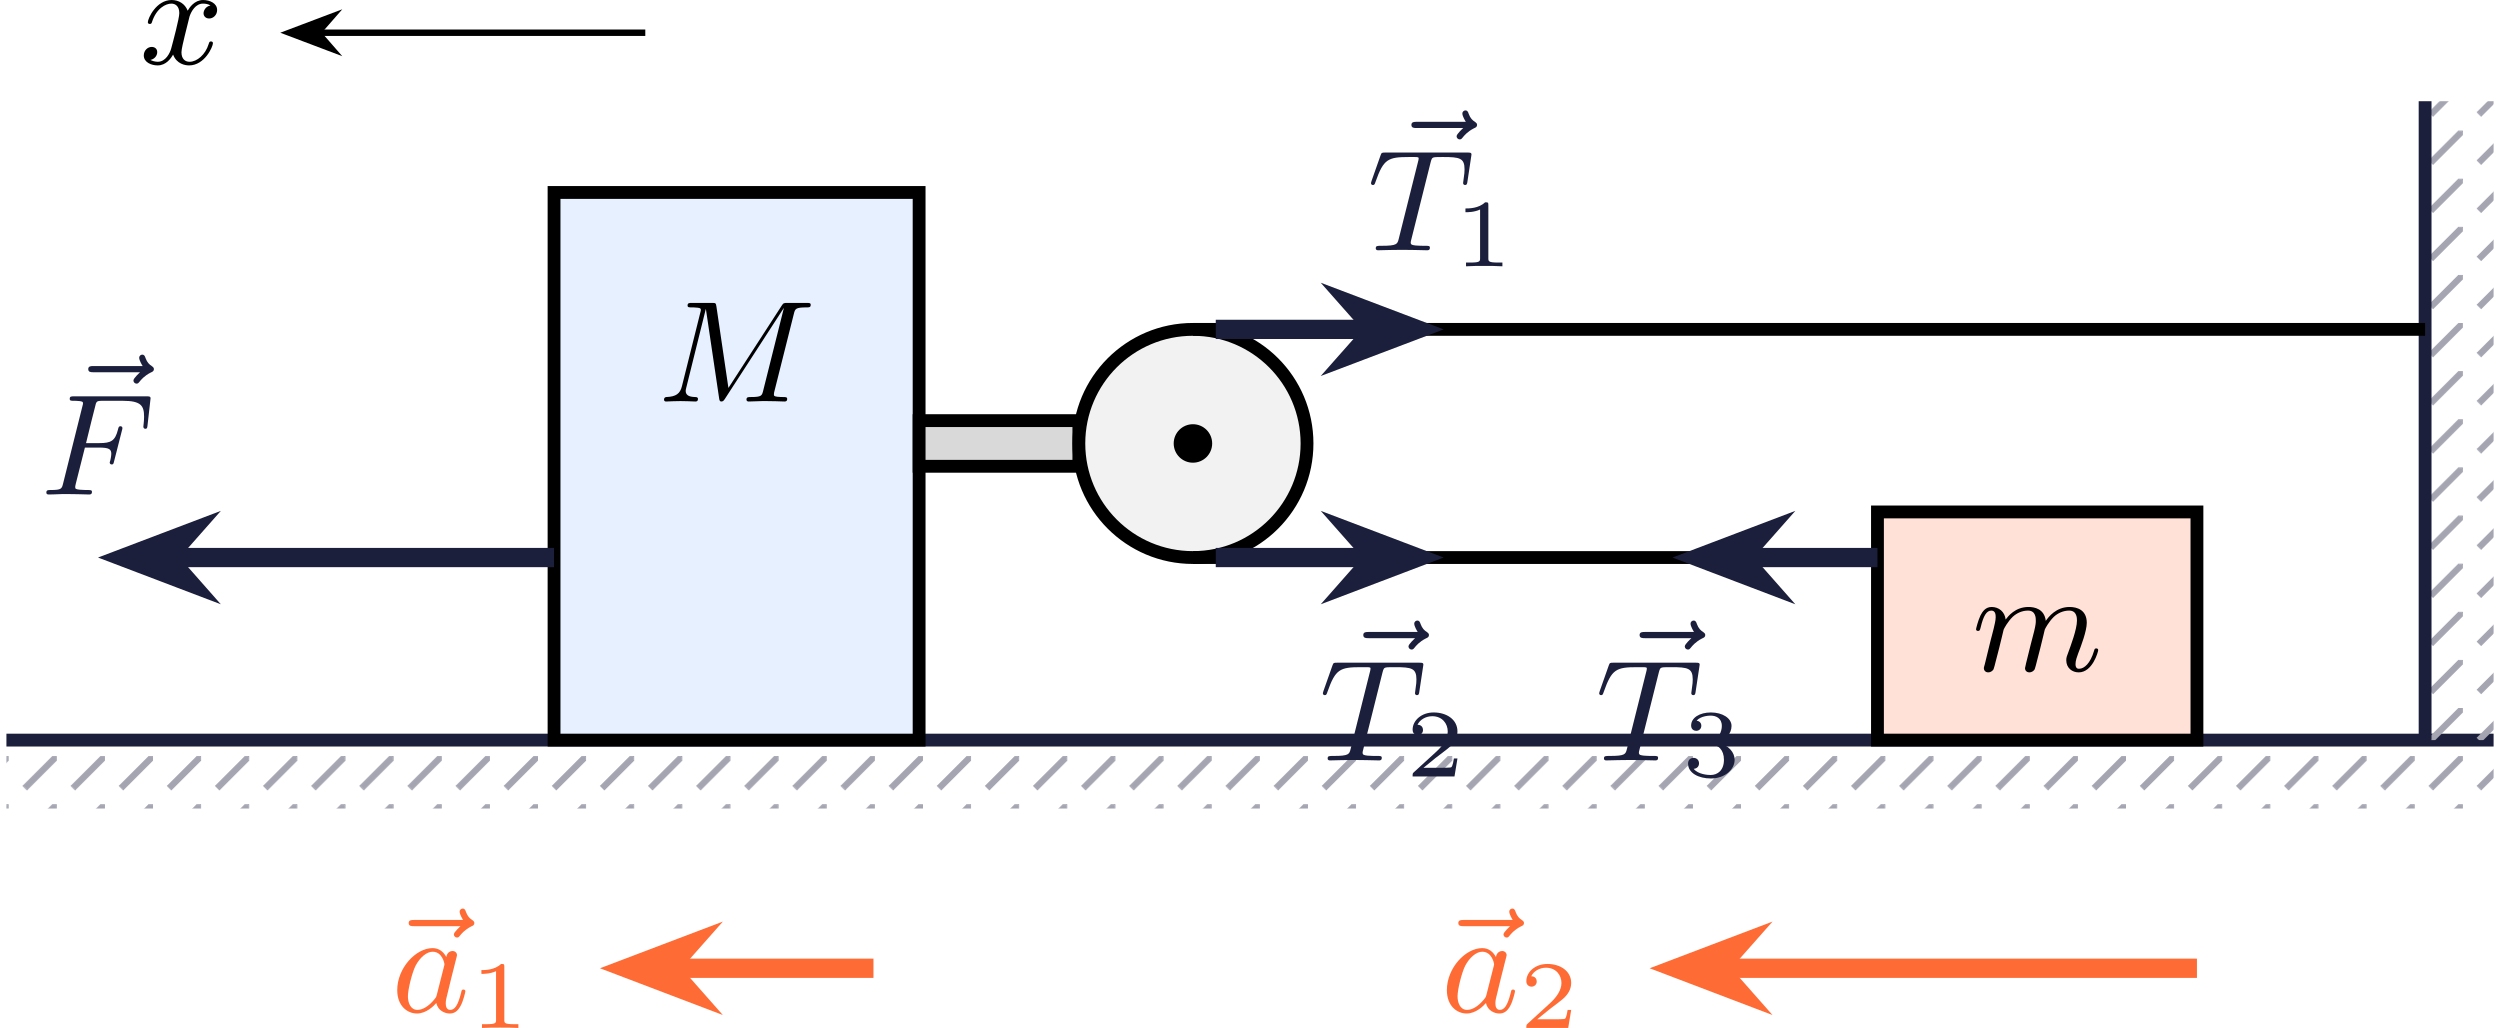
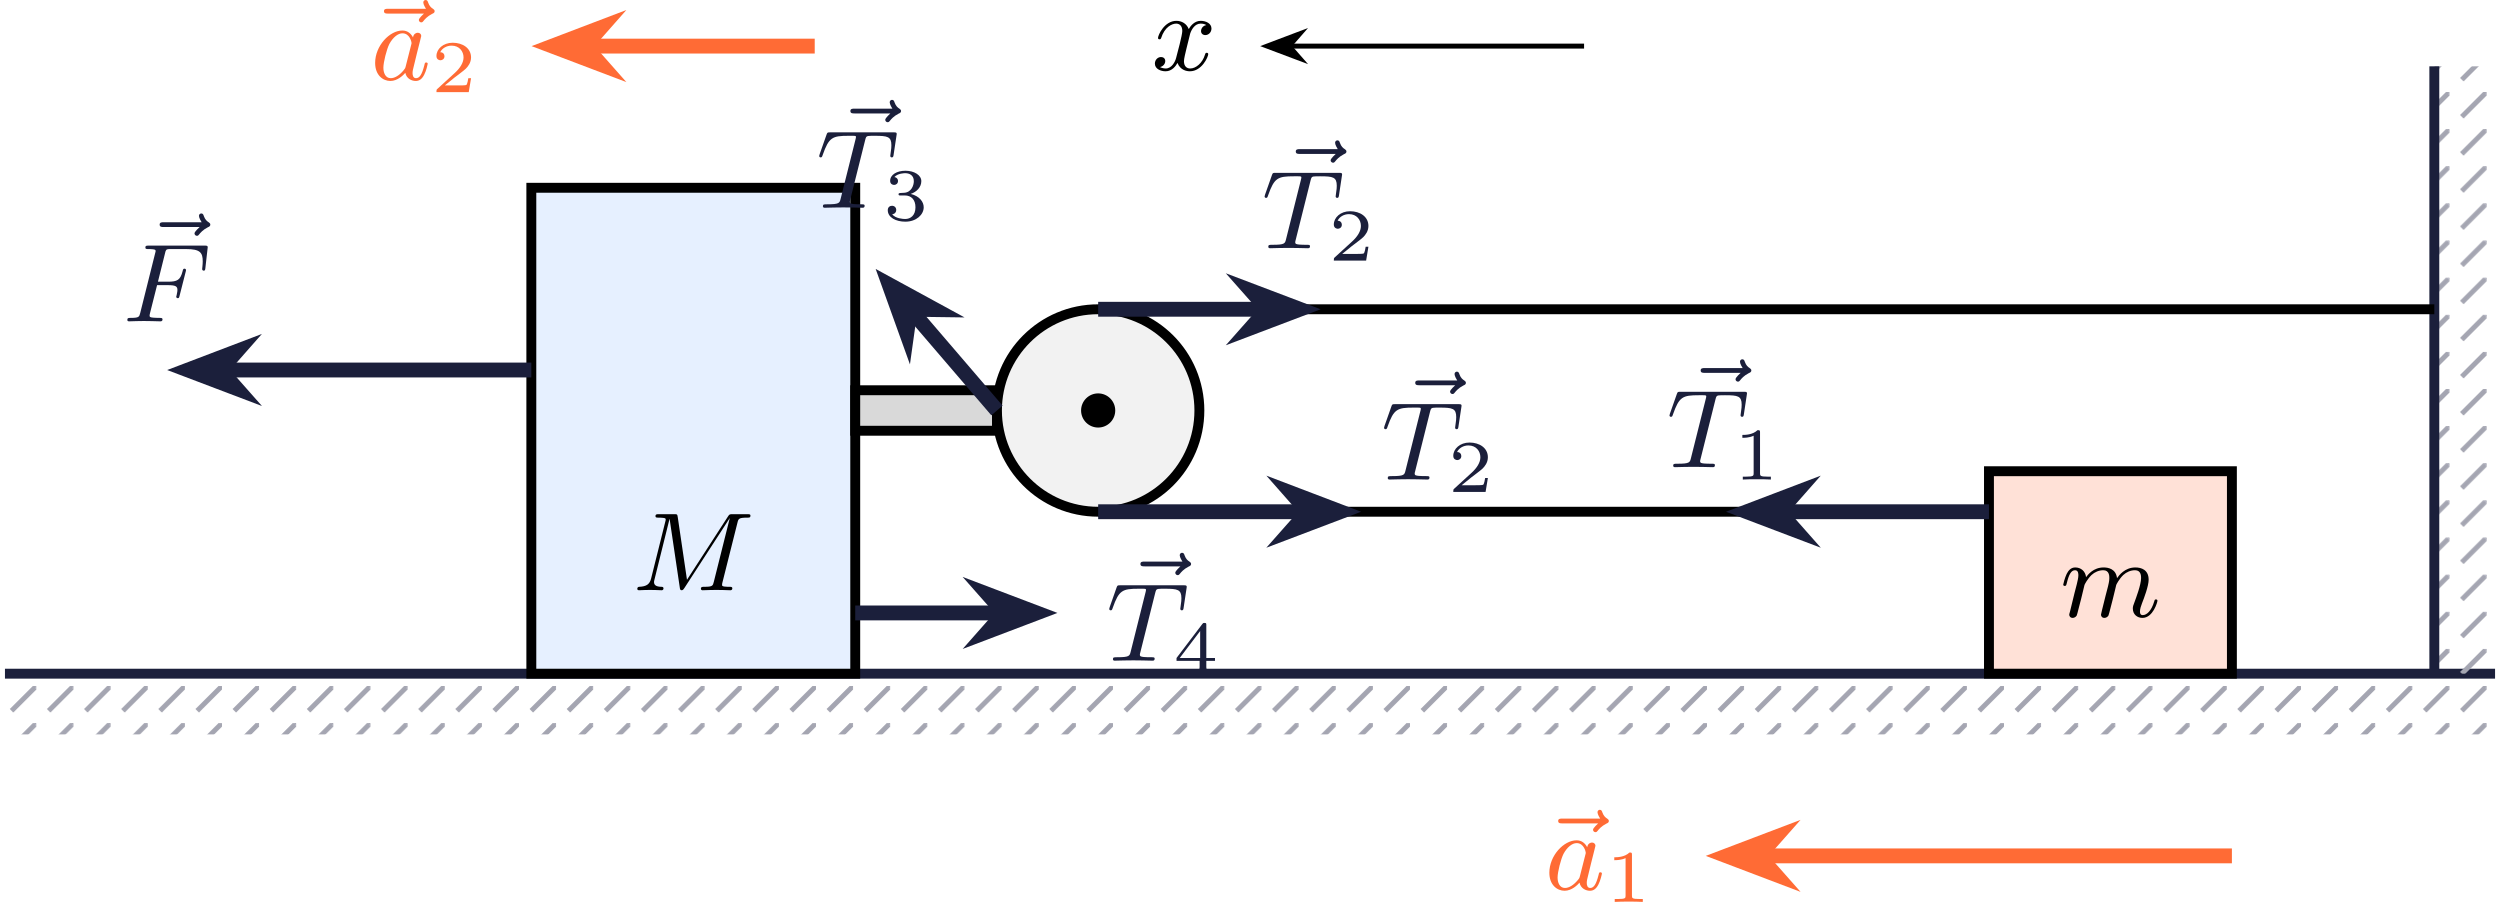
- <svg xmlns="http://www.w3.org/2000/svg" xmlns:xlink="http://www.w3.org/1999/xlink" version="1.1" width="201.871pt" height="83.005pt" viewBox="-69.172 -66.791 155.285 63.85">
+ <svg xmlns="http://www.w3.org/2000/svg" xmlns:xlink="http://www.w3.org/1999/xlink" version="1.1" width="261.66pt" height="94.397pt" viewBox="-70.008 -66.692 201.277 72.613">
  <defs>
-     <pattern id="pat0-a4a5b1" x="-.996" y="-.996" width="2.989" height="2.989" viewBox="-.996 -.996 2.989 2.989" patternUnits="userSpaceOnUse" patternTransform="matrix(1 0 0 -1 -34.7593 -20.8205)" overflow="visible">
+     <pattern id="pat0-a4a5b1" x="-.996" y="-.996" width="2.989" height="2.989" viewBox="-.996 -.996 2.989 2.989" patternUnits="userSpaceOnUse" patternTransform="matrix(1 0 0 -1 -27.2312 -12.4543)" overflow="visible">
      <clipPath id="pc0">
        <rect x="-.996" y="-.996" width="4.981" height="4.981" />
      </clipPath>
      <g clip-path="url(#pc0)">
        <path d="M0 0L3.09 3.09" stroke="#a4a5b1" fill="none" stroke-width=".399" stroke-miterlimit="10" />
      </g>
    </pattern>
-     <pattern id="pat1-a4a5b1" x="-.996" y="-.996" width="2.989" height="2.989" viewBox="-.996 -.996 2.989 2.989" patternUnits="userSpaceOnUse" patternTransform="matrix(1 0 0 -1 -34.7593 -20.8205)" overflow="visible">
+     <pattern id="pat1-a4a5b1" x="-.996" y="-.996" width="2.989" height="2.989" viewBox="-.996 -.996 2.989 2.989" patternUnits="userSpaceOnUse" patternTransform="matrix(1 0 0 -1 -27.2312 -12.4543)" overflow="visible">
      <clipPath id="pc1">
        <rect x="-.996" y="-.996" width="4.981" height="4.981" />
      </clipPath>
      <g clip-path="url(#pc1)">
        <path d="M0 0L3.09 3.09" stroke="#a4a5b1" fill="none" stroke-width=".399" stroke-miterlimit="10" />
      </g>
    </pattern>
    <path id="g1-49" d="M2.146-3.796C2.146-3.975 2.122-3.975 1.943-3.975C1.548-3.593 .938-3.593 .723-3.593V-3.359C.879-3.359 1.273-3.359 1.632-3.527V-.508C1.632-.311 1.632-.233 1.016-.233H.759V0C1.088-.024 1.554-.024 1.889-.024S2.69-.024 3.019 0V-.233H2.762C2.146-.233 2.146-.311 2.146-.508V-3.796Z" />
    <path id="g1-50" d="M3.216-1.118H2.995C2.983-1.034 2.923-.64 2.833-.574C2.792-.538 2.307-.538 2.224-.538H1.106L1.871-1.16C2.074-1.321 2.606-1.704 2.792-1.883C2.971-2.062 3.216-2.367 3.216-2.792C3.216-3.539 2.54-3.975 1.739-3.975C.968-3.975 .43-3.467 .43-2.905C.43-2.6 .687-2.564 .753-2.564C.903-2.564 1.076-2.672 1.076-2.887C1.076-3.019 .998-3.21 .735-3.21C.873-3.515 1.237-3.742 1.65-3.742C2.277-3.742 2.612-3.276 2.612-2.792C2.612-2.367 2.331-1.931 1.913-1.548L.496-.251C.436-.191 .43-.185 .43 0H3.031L3.216-1.118Z" />
    <path id="g1-51" d="M1.757-1.985C2.266-1.985 2.606-1.644 2.606-1.034C2.606-.377 2.212-.09 1.775-.09C1.614-.09 .998-.126 .729-.472C.962-.496 1.058-.652 1.058-.813C1.058-1.016 .915-1.154 .717-1.154C.556-1.154 .377-1.052 .377-.801C.377-.209 1.034 .126 1.793 .126C2.678 .126 3.27-.442 3.27-1.034C3.27-1.47 2.935-1.931 2.224-2.11C2.696-2.266 3.078-2.648 3.078-3.138C3.078-3.616 2.517-3.975 1.799-3.975C1.1-3.975 .568-3.652 .568-3.162C.568-2.905 .765-2.833 .885-2.833C1.04-2.833 1.201-2.941 1.201-3.15C1.201-3.335 1.07-3.443 .909-3.467C1.19-3.778 1.733-3.778 1.787-3.778C2.092-3.778 2.475-3.634 2.475-3.138C2.475-2.809 2.289-2.236 1.692-2.2C1.584-2.194 1.423-2.182 1.369-2.182C1.309-2.176 1.243-2.17 1.243-2.08C1.243-1.985 1.309-1.985 1.411-1.985H1.757Z" />
+     <path id="g1-52" d="M3.371-.98V-1.213H2.672V-3.856C2.672-3.993 2.672-4.035 2.523-4.035C2.415-4.035 2.403-4.017 2.349-3.945L.275-1.213V-.98H2.134V-.502C2.134-.305 2.134-.233 1.632-.233H1.459V0C1.578-.006 2.14-.024 2.403-.024S3.228-.006 3.347 0V-.233H3.174C2.672-.233 2.672-.305 2.672-.502V-.98H3.371ZM2.176-3.383V-1.213H.532L2.176-3.383Z" />
    <path id="g0-70" d="M2.789-2.914H3.667C4.304-2.914 4.429-2.806 4.429-2.52C4.429-2.493 4.42-2.331 4.367-2.116C4.331-2.008 4.331-2 4.331-1.982C4.331-1.946 4.358-1.865 4.456-1.865S4.564-1.91 4.6-2.053L5.093-3.99C5.102-4.026 5.12-4.08 5.12-4.125C5.12-4.178 5.084-4.241 4.994-4.241C4.896-4.241 4.878-4.178 4.842-4.026C4.663-3.327 4.411-3.192 3.685-3.192H2.86C2.977-3.685 3.434-5.523 3.47-5.64C3.533-5.819 3.631-5.819 3.9-5.819H5.138C6.267-5.819 6.465-5.523 6.465-4.833C6.465-4.528 6.42-4.286 6.42-4.214S6.465-4.08 6.545-4.08C6.653-4.08 6.662-4.142 6.68-4.304L6.868-5.972C6.868-6.097 6.779-6.097 6.608-6.097H2.116C1.937-6.097 1.847-6.097 1.847-5.936C1.847-5.819 1.937-5.819 2.125-5.819C2.161-5.819 2.322-5.819 2.466-5.801C2.663-5.774 2.672-5.738 2.672-5.658C2.672-5.631 2.672-5.613 2.627-5.452L1.435-.681C1.354-.359 1.336-.278 .664-.278C.493-.278 .395-.278 .395-.117C.395-.063 .421 0 .529 0C.628 0 1.049-.009 1.139-.018C1.21-.027 1.524-.027 1.722-.027C1.892-.027 2.143-.018 2.358-.018S2.824 0 3.04 0C3.111 0 3.228 0 3.228-.161C3.228-.278 3.138-.278 2.95-.278C2.932-.278 2.699-.278 2.484-.296C2.206-.323 2.188-.359 2.188-.466C2.188-.484 2.188-.538 2.224-.672L2.789-2.914Z" />
    <path id="g0-77" d="M8.491-5.434C8.572-5.765 8.599-5.846 9.298-5.846C9.442-5.846 9.54-5.846 9.54-6.007C9.54-6.124 9.451-6.124 9.28-6.124H8.106C7.881-6.124 7.846-6.124 7.738-5.954L4.429-.843L3.685-5.891C3.649-6.124 3.64-6.124 3.389-6.124H2.161C2-6.124 1.892-6.124 1.892-5.963C1.892-5.846 1.982-5.846 2.161-5.846C2.197-5.846 2.358-5.846 2.502-5.828C2.672-5.81 2.717-5.783 2.717-5.694C2.717-5.649 2.708-5.613 2.681-5.514L1.542-.95C1.426-.484 1.175-.305 .583-.278C.556-.278 .43-.269 .43-.117C.43-.099 .43 0 .556 0C.664 0 .888-.009 1.004-.018C1.148-.027 1.166-.027 1.453-.027C1.677-.027 1.695-.027 1.91-.018C2.053-.018 2.242 0 2.376 0C2.421 0 2.537 0 2.537-.161C2.537-.269 2.439-.278 2.358-.278C1.937-.287 1.775-.421 1.775-.664C1.775-.726 1.784-.735 1.811-.861L3.022-5.738H3.031L3.847-.233C3.865-.09 3.882 0 3.999 0C4.107 0 4.16-.09 4.214-.17L7.864-5.801H7.872L6.59-.681C6.51-.359 6.492-.278 5.819-.278C5.658-.278 5.55-.278 5.55-.117C5.55-.036 5.613 0 5.685 0C5.792 0 6.142-.009 6.25-.018C6.384-.027 6.608-.027 6.788-.027C6.814-.027 7.173-.018 7.361-.018C7.541-.018 7.738 0 7.908 0C7.962 0 8.079 0 8.079-.161C8.079-.278 7.989-.278 7.801-.278C7.765-.278 7.603-.278 7.46-.296C7.263-.323 7.254-.359 7.254-.439S7.272-.592 7.29-.655L8.491-5.434Z" />
    <path id="g0-84" d="M3.936-5.461C3.99-5.658 4.008-5.747 4.16-5.774C4.232-5.792 4.519-5.792 4.707-5.792C5.738-5.792 6.043-5.73 6.043-5.03C6.043-4.914 6.043-4.779 5.963-4.25L5.954-4.178C5.954-4.116 5.99-4.053 6.079-4.053C6.187-4.053 6.205-4.133 6.223-4.268L6.456-5.819C6.465-5.864 6.474-5.918 6.474-5.945C6.474-6.07 6.384-6.07 6.214-6.07H1.112C.897-6.07 .888-6.061 .825-5.891L.269-4.313C.233-4.196 .233-4.178 .233-4.169C.233-4.125 .26-4.053 .35-4.053C.448-4.053 .466-4.107 .52-4.268C1.013-5.667 1.291-5.792 2.591-5.792H2.941C3.192-5.792 3.192-5.765 3.192-5.694C3.192-5.64 3.174-5.577 3.156-5.505L1.955-.708C1.874-.386 1.847-.278 .897-.278C.61-.278 .529-.278 .529-.117C.529 0 .646 0 .681 0C.915 0 1.175-.018 1.417-.018C1.668-.018 1.928-.027 2.179-.027C2.573-.027 2.591-.027 2.923-.018C3.04-.018 3.631 0 3.703 0C3.784 0 3.891 0 3.891-.161C3.891-.278 3.811-.278 3.587-.278S3.255-.278 3.013-.296C2.806-.323 2.699-.332 2.699-.484C2.699-.529 2.717-.601 2.735-.664L3.936-5.461Z" />
    <path id="g0-97" d="M3.425-3.407C3.255-3.73 2.977-3.963 2.573-3.963C1.533-3.963 .377-2.726 .377-1.354C.377-.368 1.004 .099 1.605 .099C2.188 .099 2.663-.386 2.806-.556C2.905-.063 3.353 .099 3.64 .099C3.9 .099 4.125-.018 4.322-.395C4.483-.69 4.609-1.246 4.609-1.282C4.609-1.327 4.582-1.39 4.492-1.39C4.385-1.39 4.376-1.345 4.34-1.175C4.142-.395 3.945-.126 3.667-.126C3.443-.126 3.389-.341 3.389-.538C3.389-.708 3.434-.888 3.515-1.201L3.739-2.125C3.802-2.349 3.963-3.022 3.999-3.156C4.035-3.282 4.089-3.497 4.089-3.524C4.089-3.667 3.972-3.784 3.811-3.784C3.694-3.784 3.47-3.712 3.425-3.407ZM2.842-1.094C2.798-.924 2.798-.915 2.654-.744C2.331-.359 1.964-.126 1.632-.126C1.193-.126 1.04-.583 1.04-.968C1.04-1.408 1.3-2.439 1.515-2.869C1.802-3.407 2.215-3.739 2.573-3.739C3.174-3.739 3.309-3.022 3.309-2.959C3.309-2.914 3.291-2.86 3.282-2.824L2.842-1.094Z" />
    <path id="g0-109" d="M1.695-1.408C1.793-1.829 1.964-2.484 1.973-2.555C1.991-2.609 2.215-3.04 2.537-3.353C2.798-3.596 3.138-3.739 3.488-3.739C3.972-3.739 3.972-3.264 3.972-3.111C3.972-3.004 3.972-2.878 3.865-2.439L3.658-1.641C3.371-.484 3.3-.206 3.3-.161C3.3-.045 3.38 .099 3.578 .099C3.703 .099 3.838 .018 3.9-.09C3.927-.143 3.999-.43 4.044-.61L4.25-1.408C4.349-1.829 4.519-2.484 4.528-2.555C4.546-2.609 4.77-3.04 5.093-3.353C5.353-3.596 5.694-3.739 6.043-3.739C6.528-3.739 6.528-3.264 6.528-3.111C6.528-2.564 6.106-1.47 6.007-1.193C5.9-.915 5.864-.825 5.864-.655C5.864-.17 6.232 .099 6.635 .099C7.496 .099 7.846-1.184 7.846-1.282C7.846-1.327 7.819-1.39 7.729-1.39C7.63-1.39 7.621-1.345 7.586-1.228C7.361-.466 6.985-.126 6.662-.126C6.599-.126 6.438-.126 6.438-.412C6.438-.637 6.528-.87 6.599-1.067C6.779-1.524 7.137-2.475 7.137-2.977C7.137-3.775 6.545-3.963 6.07-3.963C5.218-3.963 4.752-3.327 4.591-3.102C4.501-3.847 3.891-3.963 3.515-3.963C2.681-3.963 2.242-3.371 2.098-3.183C2.044-3.667 1.677-3.963 1.228-3.963C.852-3.963 .664-3.685 .538-3.443C.386-3.129 .26-2.618 .26-2.582C.26-2.502 .323-2.475 .386-2.475C.484-2.475 .502-2.52 .547-2.699C.717-3.407 .906-3.739 1.21-3.739C1.479-3.739 1.479-3.452 1.479-3.318C1.479-3.129 1.408-2.851 1.354-2.618C1.291-2.385 1.201-2 1.166-1.892L.807-.421C.744-.206 .744-.188 .744-.161C.744-.045 .825 .099 1.022 .099C1.148 .099 1.282 .018 1.345-.09C1.372-.143 1.444-.43 1.488-.61L1.695-1.408Z" />
    <path id="g0-120" d="M4.411-3.622C4.08-3.56 3.981-3.273 3.981-3.138C3.981-2.968 4.107-2.815 4.331-2.815C4.582-2.815 4.824-3.031 4.824-3.344C4.824-3.757 4.376-3.963 3.954-3.963C3.416-3.963 3.102-3.488 2.995-3.3C2.824-3.739 2.43-3.963 2-3.963C1.04-3.963 .52-2.815 .52-2.582C.52-2.502 .583-2.475 .646-2.475C.726-2.475 .753-2.52 .771-2.573C1.049-3.461 1.641-3.739 1.982-3.739C2.242-3.739 2.475-3.569 2.475-3.147C2.475-2.824 2.089-1.39 1.973-.959C1.901-.681 1.632-.126 1.139-.126C.959-.126 .771-.188 .681-.242C.924-.287 1.103-.493 1.103-.726C1.103-.95 .933-1.049 .762-1.049C.502-1.049 .269-.825 .269-.52C.269-.081 .753 .099 1.13 .099C1.65 .099 1.955-.332 2.089-.574C2.313 .018 2.842 .099 3.084 .099C4.053 .099 4.564-1.067 4.564-1.282C4.564-1.327 4.537-1.39 4.447-1.39C4.349-1.39 4.34-1.354 4.295-1.219C4.098-.574 3.578-.126 3.111-.126C2.851-.126 2.609-.287 2.609-.717C2.609-.915 2.735-1.408 2.815-1.748C2.851-1.91 3.093-2.878 3.111-2.941C3.219-3.264 3.488-3.739 3.945-3.739C4.107-3.739 4.277-3.712 4.411-3.622Z" />
    <path id="g0-126" d="M4.86-5.326C4.842-5.308 4.447-4.958 4.447-4.815C4.447-4.707 4.537-4.618 4.645-4.618C4.734-4.618 4.779-4.68 4.815-4.725C4.914-4.851 5.12-5.102 5.523-5.308C5.631-5.353 5.721-5.398 5.721-5.523C5.721-5.622 5.631-5.676 5.586-5.712C5.452-5.792 5.299-5.927 5.2-6.205C5.165-6.312 5.129-6.42 4.994-6.42C4.914-6.42 4.806-6.357 4.806-6.223C4.806-6.061 4.985-5.765 5.021-5.712H1.973C1.82-5.712 1.641-5.712 1.641-5.523C1.641-5.326 1.811-5.326 1.973-5.326H4.86Z" />
  </defs>
  <g id="page1">
-     <path d="M-68.773-16.57V-20.82H85.715V-16.57Z" fill="url(#pat0-a4a5b1)" />
-     <path d="M-68.773-20.82H85.715" stroke="#1b1f3b" fill="none" stroke-width=".797" stroke-miterlimit="10" />
-     <path d="M81.461-20.82V-60.504H85.715V-20.82Z" fill="url(#pat1-a4a5b1)" />
-     <path d="M81.461-20.82V-60.504" stroke="#1b1f3b" fill="none" stroke-width=".797" stroke-miterlimit="10" />
-     <path d="M-34.758-20.82V-54.836H-12.082V-20.82Z" fill="#e6f0ff" />
-     <path d="M-34.758-20.82V-54.836H-12.082V-20.82Z" stroke="#000" fill="none" stroke-width=".797" stroke-miterlimit="10" />
-     <g transform="matrix(1 0 0 1 6.4029 -21.0314)">
-       <use x="-34.759" y="-20.82" xlink:href="#g0-77" />
+     <path d="M-69.609-7.566V-12.453H130.871V-7.566Z" fill="url(#pat0-a4a5b1)" />
+     <path d="M-69.609-12.453H130.871" stroke="#1b1f3b" fill="none" stroke-width=".797" stroke-miterlimit="10" />
+     <path d="M125.981-12.453V-61.352H130.871V-12.453Z" fill="url(#pat1-a4a5b1)" />
+     <path d="M125.981-12.453V-61.352" stroke="#1b1f3b" fill="none" stroke-width=".797" stroke-miterlimit="10" />
+     <path d="M-27.23-12.453V-51.574H-1.152V-12.453Z" fill="#e6f0ff" />
+     <path d="M-27.23-12.453V-51.574H-1.152V-12.453Z" stroke="#000" fill="none" stroke-width=".797" stroke-miterlimit="10" />
+     <g transform="matrix(1 0 0 1 8.1036 -6.7161)">
+       <use x="-27.231" y="-12.454" xlink:href="#g0-77" />
    </g>
-     <path d="M-12.082-37.828V-40.664H-2.16V-37.828Z" fill="#d9d9d9" />
-     <path d="M-12.082-37.828V-40.664H-2.16V-37.828Z" stroke="#000" fill="none" stroke-width=".797" stroke-miterlimit="10" />
-     <path d="M12.012-39.246C12.012-43.16 8.84-46.332 4.926-46.332C1.012-46.332-2.16-43.16-2.16-39.246S1.012-32.16 4.926-32.16C8.84-32.16 12.012-35.332 12.012-39.246Z" fill="#f2f2f2" />
-     <path d="M12.012-39.246C12.012-43.16 8.84-46.332 4.926-46.332C1.012-46.332-2.16-43.16-2.16-39.246S1.012-32.16 4.926-32.16C8.84-32.16 12.012-35.332 12.012-39.246Z" stroke="#000" fill="none" stroke-width=".797" stroke-miterlimit="10" />
-     <path d="M6.121-39.246C6.121-39.906 5.586-40.441 4.926-40.441C4.266-40.441 3.731-39.906 3.731-39.246S4.266-38.051 4.926-38.051C5.586-38.051 6.121-38.586 6.121-39.246Z" />
-     <path d="M47.445-20.82V-34.992H67.289V-20.82Z" fill="#ffe1d7" />
-     <path d="M47.445-20.82V-34.992H67.289V-20.82Z" stroke="#000" fill="none" stroke-width=".797" stroke-miterlimit="10" />
-     <g transform="matrix(1 0 0 1 88.0677 -4.306)">
-       <use x="-34.759" y="-20.82" xlink:href="#g0-109" />
+     <path d="M-1.152-32.012V-35.273H10.258V-32.012Z" fill="#d9d9d9" />
+     <path d="M-1.152-32.012V-35.273H10.258V-32.012Z" stroke="#000" fill="none" stroke-width=".797" stroke-miterlimit="10" />
+     <path d="M26.555-33.645C26.555-38.145 22.906-41.793 18.406-41.793S10.258-38.145 10.258-33.645C10.258-29.141 13.906-25.492 18.406-25.492S26.555-29.141 26.555-33.645Z" fill="#f2f2f2" />
+     <path d="M26.555-33.645C26.555-38.145 22.906-41.793 18.406-41.793S10.258-38.145 10.258-33.645C10.258-29.141 13.906-25.492 18.406-25.492S26.555-29.141 26.555-33.645Z" stroke="#000" fill="none" stroke-width=".797" stroke-miterlimit="10" />
+     <path d="M19.781-33.645C19.781-34.402 19.164-35.02 18.406-35.02C17.648-35.02 17.031-34.402 17.031-33.645C17.031-32.883 17.648-32.27 18.406-32.27C19.164-32.27 19.781-32.883 19.781-33.645Z" />
+     <path d="M90.125-12.453V-28.754H109.684V-12.453Z" fill="#ffe1d7" />
+     <path d="M90.125-12.453V-28.754H109.684V-12.453Z" stroke="#000" fill="none" stroke-width=".797" stroke-miterlimit="10" />
+     <g transform="matrix(1 0 0 1 123.0751 -4.5894)">
+       <use x="-27.231" y="-12.454" xlink:href="#g0-109" />
    </g>
-     <path d="M4.926-46.332H81.461" stroke="#000" fill="none" stroke-width=".797" stroke-miterlimit="10" />
-     <path d="M4.926-32.16H47.445" stroke="#000" fill="none" stroke-width=".797" stroke-miterlimit="10" />
-     <path d="M-34.758-32.16H-58.516" stroke="#1b1f3b" fill="none" stroke-width="1.196" stroke-miterlimit="10" />
-     <path d="M-61.402-32.16L-57.504-30.676L-58.812-32.16L-57.504-33.641Z" fill="#1b1f3b" />
-     <path d="M-61.402-32.16L-57.504-30.676L-58.812-32.16L-57.504-33.641Z" stroke="#1b1f3b" fill="none" stroke-width="1.196" stroke-miterlimit="10" />
-     <g fill="#1b1f3b" transform="matrix(1 0 0 1 -31.9289 -15.256)">
-       <use x="-33.403" y="-23.087" xlink:href="#g0-126" />
-       <use x="-34.759" y="-20.82" xlink:href="#g0-70" />
+     <path d="M18.406-41.793H125.981" stroke="#000" fill="none" stroke-width=".797" stroke-miterlimit="10" />
+     <path d="M18.406-25.492H90.125" stroke="#000" fill="none" stroke-width=".797" stroke-miterlimit="10" />
+     <path d="M-27.23-36.902H-51.977" stroke="#1b1f3b" fill="none" stroke-width="1.196" stroke-miterlimit="10" />
+     <path d="M-54.867-36.902L-50.969-35.422L-52.277-36.902L-50.969-38.387Z" fill="#1b1f3b" />
+     <path d="M-54.867-36.902L-50.969-35.422L-52.277-36.902L-50.969-38.387Z" stroke="#1b1f3b" fill="none" stroke-width="1.196" stroke-miterlimit="10" />
+     <g fill="#1b1f3b" transform="matrix(1 0 0 1 -32.9206 -28.3665)">
+       <use x="-25.875" y="-14.721" xlink:href="#g0-126" />
+       <use x="-27.231" y="-12.454" xlink:href="#g0-70" />
    </g>
-     <path d="M6.344-46.332H15.926" stroke="#1b1f3b" fill="none" stroke-width="1.196" stroke-miterlimit="10" />
-     <path d="M18.816-46.332L14.914-47.812L16.223-46.332L14.914-44.852Z" fill="#1b1f3b" />
-     <path d="M18.816-46.332L14.914-47.812L16.223-46.332L14.914-44.852Z" stroke="#1b1f3b" fill="none" stroke-width="1.196" stroke-miterlimit="10" />
-     <g fill="#1b1f3b" transform="matrix(1 0 0 1 50.5126 -30.4257)">
-       <use x="-33.657" y="-23.087" xlink:href="#g0-126" />
-       <use x="-34.759" y="-20.82" xlink:href="#g0-84" />
-       <use x="-29.383" y="-19.824" xlink:href="#g1-49" />
+     <path d="M-1.152-17.344H10.555" stroke="#1b1f3b" fill="none" stroke-width="1.196" stroke-miterlimit="10" />
+     <path d="M13.445-17.344L9.547-18.824L10.855-17.344L9.547-15.863Z" fill="#1b1f3b" />
+     <path d="M13.445-17.344L9.547-18.824L10.855-17.344L9.547-15.863Z" stroke="#1b1f3b" fill="none" stroke-width="1.196" stroke-miterlimit="10" />
+     <g fill="#1b1f3b" transform="matrix(1 0 0 1 46.2958 -1.0464)">
+       <use x="-26.129" y="-14.721" xlink:href="#g0-126" />
+       <use x="-27.231" y="-12.454" xlink:href="#g0-84" />
+       <use x="-21.855" y="-11.458" xlink:href="#g1-52" />
    </g>
-     <path d="M6.344-32.16H15.926" stroke="#1b1f3b" fill="none" stroke-width="1.196" stroke-miterlimit="10" />
-     <path d="M18.816-32.16L14.914-33.641L16.223-32.16L14.914-30.676Z" fill="#1b1f3b" />
-     <path d="M18.816-32.16L14.914-33.641L16.223-32.16L14.914-30.676Z" stroke="#1b1f3b" fill="none" stroke-width="1.196" stroke-miterlimit="10" />
-     <g fill="#1b1f3b" transform="matrix(1 0 0 1 47.5238 1.2615)">
-       <use x="-33.657" y="-23.087" xlink:href="#g0-126" />
-       <use x="-34.759" y="-20.82" xlink:href="#g0-84" />
-       <use x="-29.383" y="-19.824" xlink:href="#g1-50" />
+     <path d="M18.406-41.793H31.746" stroke="#1b1f3b" fill="none" stroke-width="1.196" stroke-miterlimit="10" />
+     <path d="M34.633-41.793L30.734-43.273L32.043-41.793L30.734-40.313Z" fill="#1b1f3b" />
+     <path d="M34.633-41.793L30.734-43.273L32.043-41.793L30.734-40.313Z" stroke="#1b1f3b" fill="none" stroke-width="1.196" stroke-miterlimit="10" />
+     <g fill="#1b1f3b" transform="matrix(1 0 0 1 58.8037 -34.2523)">
+       <use x="-26.129" y="-14.721" xlink:href="#g0-126" />
+       <use x="-27.231" y="-12.454" xlink:href="#g0-84" />
+       <use x="-21.855" y="-11.458" xlink:href="#g1-50" />
    </g>
-     <path d="M47.445-32.16H39.281" stroke="#1b1f3b" fill="none" stroke-width="1.196" stroke-miterlimit="10" />
-     <path d="M36.395-32.16L40.293-30.676L38.984-32.16L40.293-33.641Z" fill="#1b1f3b" />
-     <path d="M36.395-32.16L40.293-30.676L38.984-32.16L40.293-33.641Z" stroke="#1b1f3b" fill="none" stroke-width="1.196" stroke-miterlimit="10" />
-     <g fill="#1b1f3b" transform="matrix(1 0 0 1 64.686 1.2615)">
-       <use x="-33.657" y="-23.087" xlink:href="#g0-126" />
-       <use x="-34.759" y="-20.82" xlink:href="#g0-84" />
-       <use x="-29.383" y="-19.824" xlink:href="#g1-51" />
+     <path d="M18.406-25.492H35.004" stroke="#1b1f3b" fill="none" stroke-width="1.196" stroke-miterlimit="10" />
+     <path d="M37.895-25.492L33.996-26.977L35.305-25.492L33.996-24.012Z" fill="#1b1f3b" />
+     <path d="M37.895-25.492L33.996-26.977L35.305-25.492L33.996-24.012Z" stroke="#1b1f3b" fill="none" stroke-width="1.196" stroke-miterlimit="10" />
+     <g fill="#1b1f3b" transform="matrix(1 0 0 1 68.4214 -15.6295)">
+       <use x="-26.129" y="-14.721" xlink:href="#g0-126" />
+       <use x="-27.231" y="-12.454" xlink:href="#g0-84" />
+       <use x="-21.855" y="-11.458" xlink:href="#g1-50" />
    </g>
-     <path d="M-14.918-6.648H-27.332" stroke="#ff6b35" fill="none" stroke-width="1.196" stroke-miterlimit="10" />
-     <path d="M-30.223-6.648L-26.324-5.164L-27.633-6.648L-26.324-8.129Z" fill="#ff6b35" />
-     <path d="M-30.223-6.648L-26.324-5.164L-27.633-6.648L-26.324-8.129Z" stroke="#ff6b35" fill="none" stroke-width="1.196" stroke-miterlimit="10" />
-     <g fill="#ff6b35" transform="matrix(1 0 0 1 -10.1158 16.88329)">
-       <use x="-35.312" y="-20.82" xlink:href="#g0-126" />
-       <use x="-34.759" y="-20.82" xlink:href="#g0-97" />
-       <use x="-29.877" y="-19.824" xlink:href="#g1-49" />
+     <path d="M10.258-33.645L3.465-41.566" stroke="#1b1f3b" fill="none" stroke-width="1.196" stroke-miterlimit="10" />
+     <path d="M1.586-43.762L2.996-39.836L3.27-41.793L5.246-41.766Z" fill="#1b1f3b" />
+     <path d="M1.586-43.762L2.996-39.836L3.27-41.793L5.246-41.766Z" stroke="#1b1f3b" fill="none" stroke-width="1.195" stroke-miterlimit="10" />
+     <g fill="#1b1f3b" transform="matrix(1 0 0 1 22.94547 -37.5124)">
+       <use x="-26.129" y="-14.721" xlink:href="#g0-126" />
+       <use x="-27.231" y="-12.454" xlink:href="#g0-84" />
+       <use x="-21.855" y="-11.458" xlink:href="#g1-51" />
    </g>
-     <path d="M67.289-6.648H37.863" stroke="#ff6b35" fill="none" stroke-width="1.196" stroke-miterlimit="10" />
-     <path d="M34.977-6.648L38.875-5.164L37.566-6.648L38.875-8.129Z" fill="#ff6b35" />
-     <path d="M34.977-6.648L38.875-5.164L37.566-6.648L38.875-8.129Z" stroke="#ff6b35" fill="none" stroke-width="1.196" stroke-miterlimit="10" />
-     <g fill="#ff6b35" transform="matrix(1 0 0 1 55.0815 16.88329)">
-       <use x="-35.312" y="-20.82" xlink:href="#g0-126" />
-       <use x="-34.759" y="-20.82" xlink:href="#g0-97" />
-       <use x="-29.877" y="-19.824" xlink:href="#g1-50" />
+     <path d="M90.125-25.492H73.528" stroke="#1b1f3b" fill="none" stroke-width="1.196" stroke-miterlimit="10" />
+     <path d="M70.637-25.492L74.535-24.012L73.227-25.492L74.535-26.977Z" fill="#1b1f3b" />
+     <path d="M70.637-25.492L74.535-24.012L73.227-25.492L74.535-26.977Z" stroke="#1b1f3b" fill="none" stroke-width="1.196" stroke-miterlimit="10" />
+     <g fill="#1b1f3b" transform="matrix(1 0 0 1 91.4023 -16.6258)">
+       <use x="-26.129" y="-14.721" xlink:href="#g0-126" />
+       <use x="-27.231" y="-12.454" xlink:href="#g0-84" />
+       <use x="-21.855" y="-11.458" xlink:href="#g1-49" />
    </g>
-     <path d="M-29.09-64.758H-49.348" stroke="#000" fill="none" stroke-width=".399" stroke-miterlimit="10" />
-     <path d="M-51.199-64.758L-48.586-63.769L-49.449-64.758L-48.586-65.746Z" />
-     <path d="M-51.199-64.758L-48.586-63.769L-49.449-64.758L-48.586-65.746Z" stroke="#000" fill="none" stroke-width=".399" stroke-miterlimit="10" />
-     <g transform="matrix(1 0 0 1 -25.7508 -42.0074)">
-       <use x="-34.759" y="-20.82" xlink:href="#g0-120" />
+     <path d="M-4.414-62.98H-22.641" stroke="#ff6b35" fill="none" stroke-width="1.196" stroke-miterlimit="10" />
+     <path d="M-25.527-62.98L-21.629-61.5L-22.937-62.98L-21.629-64.465Z" fill="#ff6b35" />
+     <path d="M-25.527-62.98L-21.629-61.5L-22.937-62.98L-21.629-64.465Z" stroke="#ff6b35" fill="none" stroke-width="1.196" stroke-miterlimit="10" />
+     <g fill="#ff6b35" transform="matrix(1 0 0 1 -12.9507 -47.8181)">
+       <use x="-27.784" y="-12.454" xlink:href="#g0-126" />
+       <use x="-27.231" y="-12.454" xlink:href="#g0-97" />
+       <use x="-22.349" y="-11.458" xlink:href="#g1-50" />
+     </g>
+     <path d="M109.684 2.215H71.898" stroke="#ff6b35" fill="none" stroke-width="1.196" stroke-miterlimit="10" />
+     <path d="M69.008 2.215L72.906 3.695L71.598 2.215L72.906 .734Z" fill="#ff6b35" />
+     <path d="M69.008 2.215L72.906 3.695L71.598 2.215L72.906 .734Z" stroke="#ff6b35" fill="none" stroke-width="1.196" stroke-miterlimit="10" />
+     <g fill="#ff6b35" transform="matrix(1 0 0 1 81.5852 17.37915)">
+       <use x="-27.784" y="-12.454" xlink:href="#g0-126" />
+       <use x="-27.231" y="-12.454" xlink:href="#g0-97" />
+       <use x="-22.349" y="-11.458" xlink:href="#g1-49" />
+     </g>
+     <path d="M57.527-62.98H33.863" stroke="#000" fill="none" stroke-width=".399" stroke-miterlimit="10" />
+     <path d="M32.016-62.98L34.629-61.996L33.766-62.98L34.629-63.969Z" />
+     <path d="M32.016-62.98L34.629-61.996L33.766-62.98L34.629-63.969Z" stroke="#000" fill="none" stroke-width=".399" stroke-miterlimit="10" />
+     <g transform="matrix(1 0 0 1 49.9351 -48.5977)">
+       <use x="-27.231" y="-12.454" xlink:href="#g0-120" />
    </g>
  </g>
</svg>
